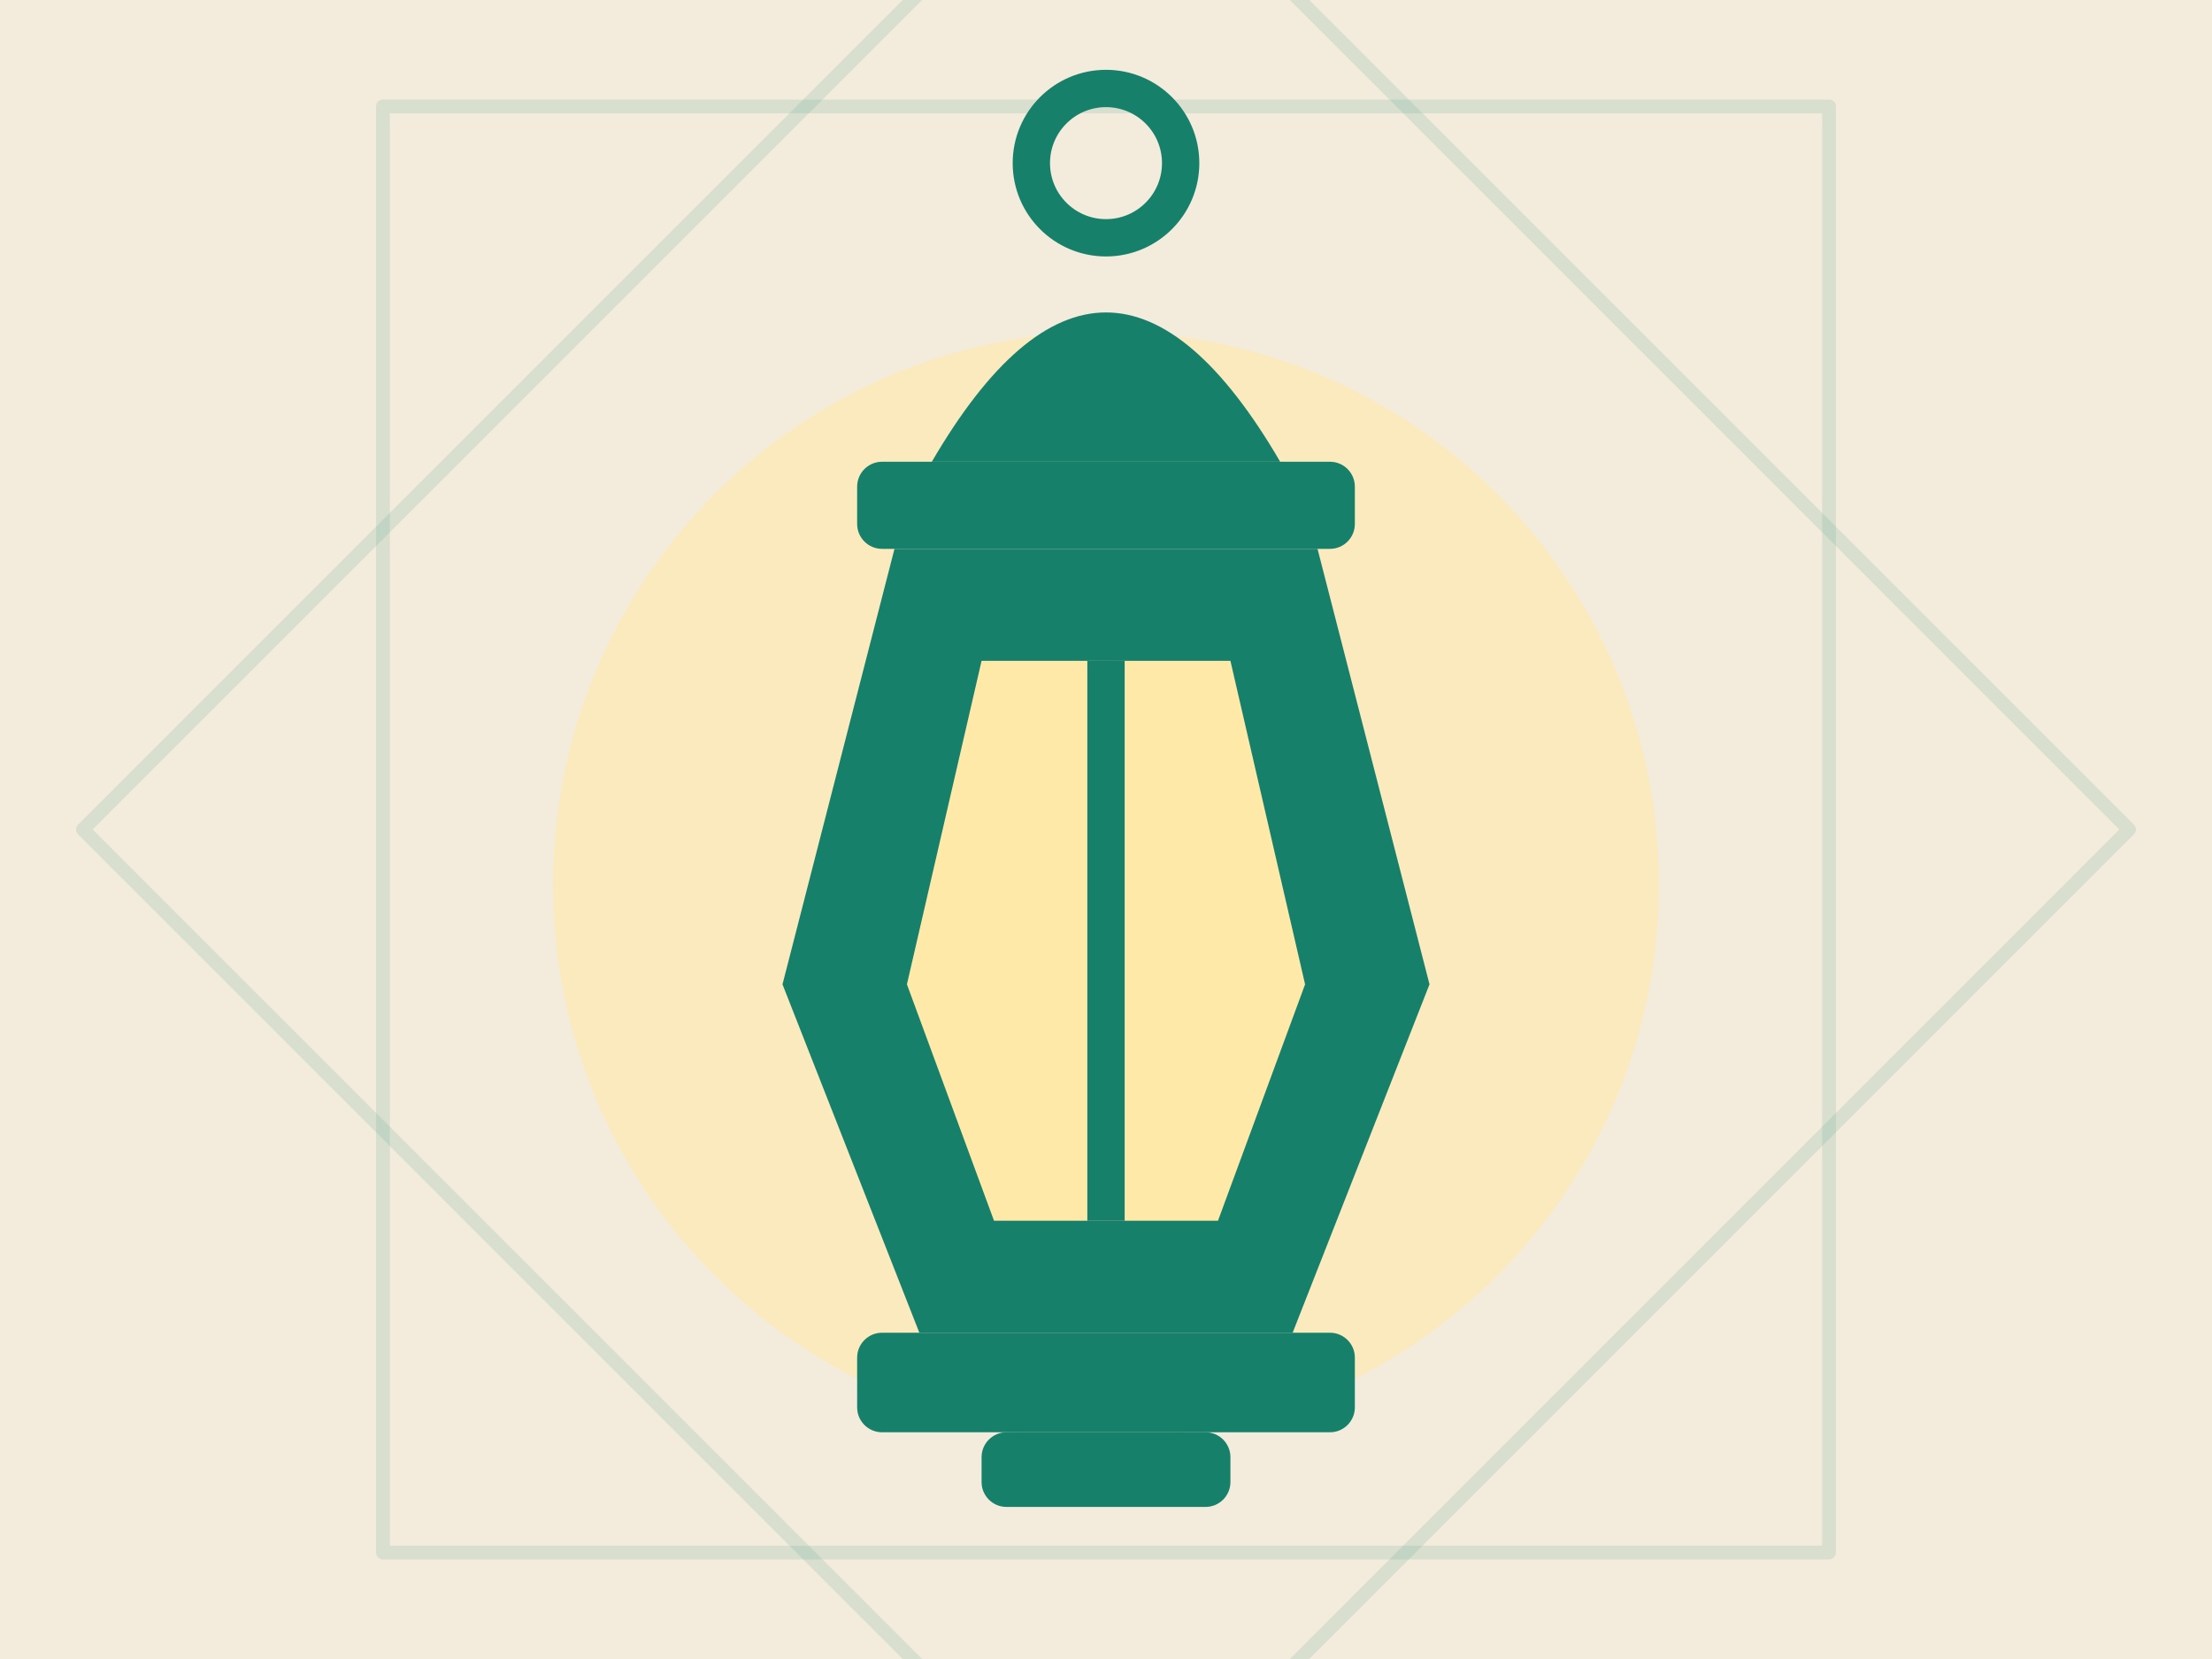
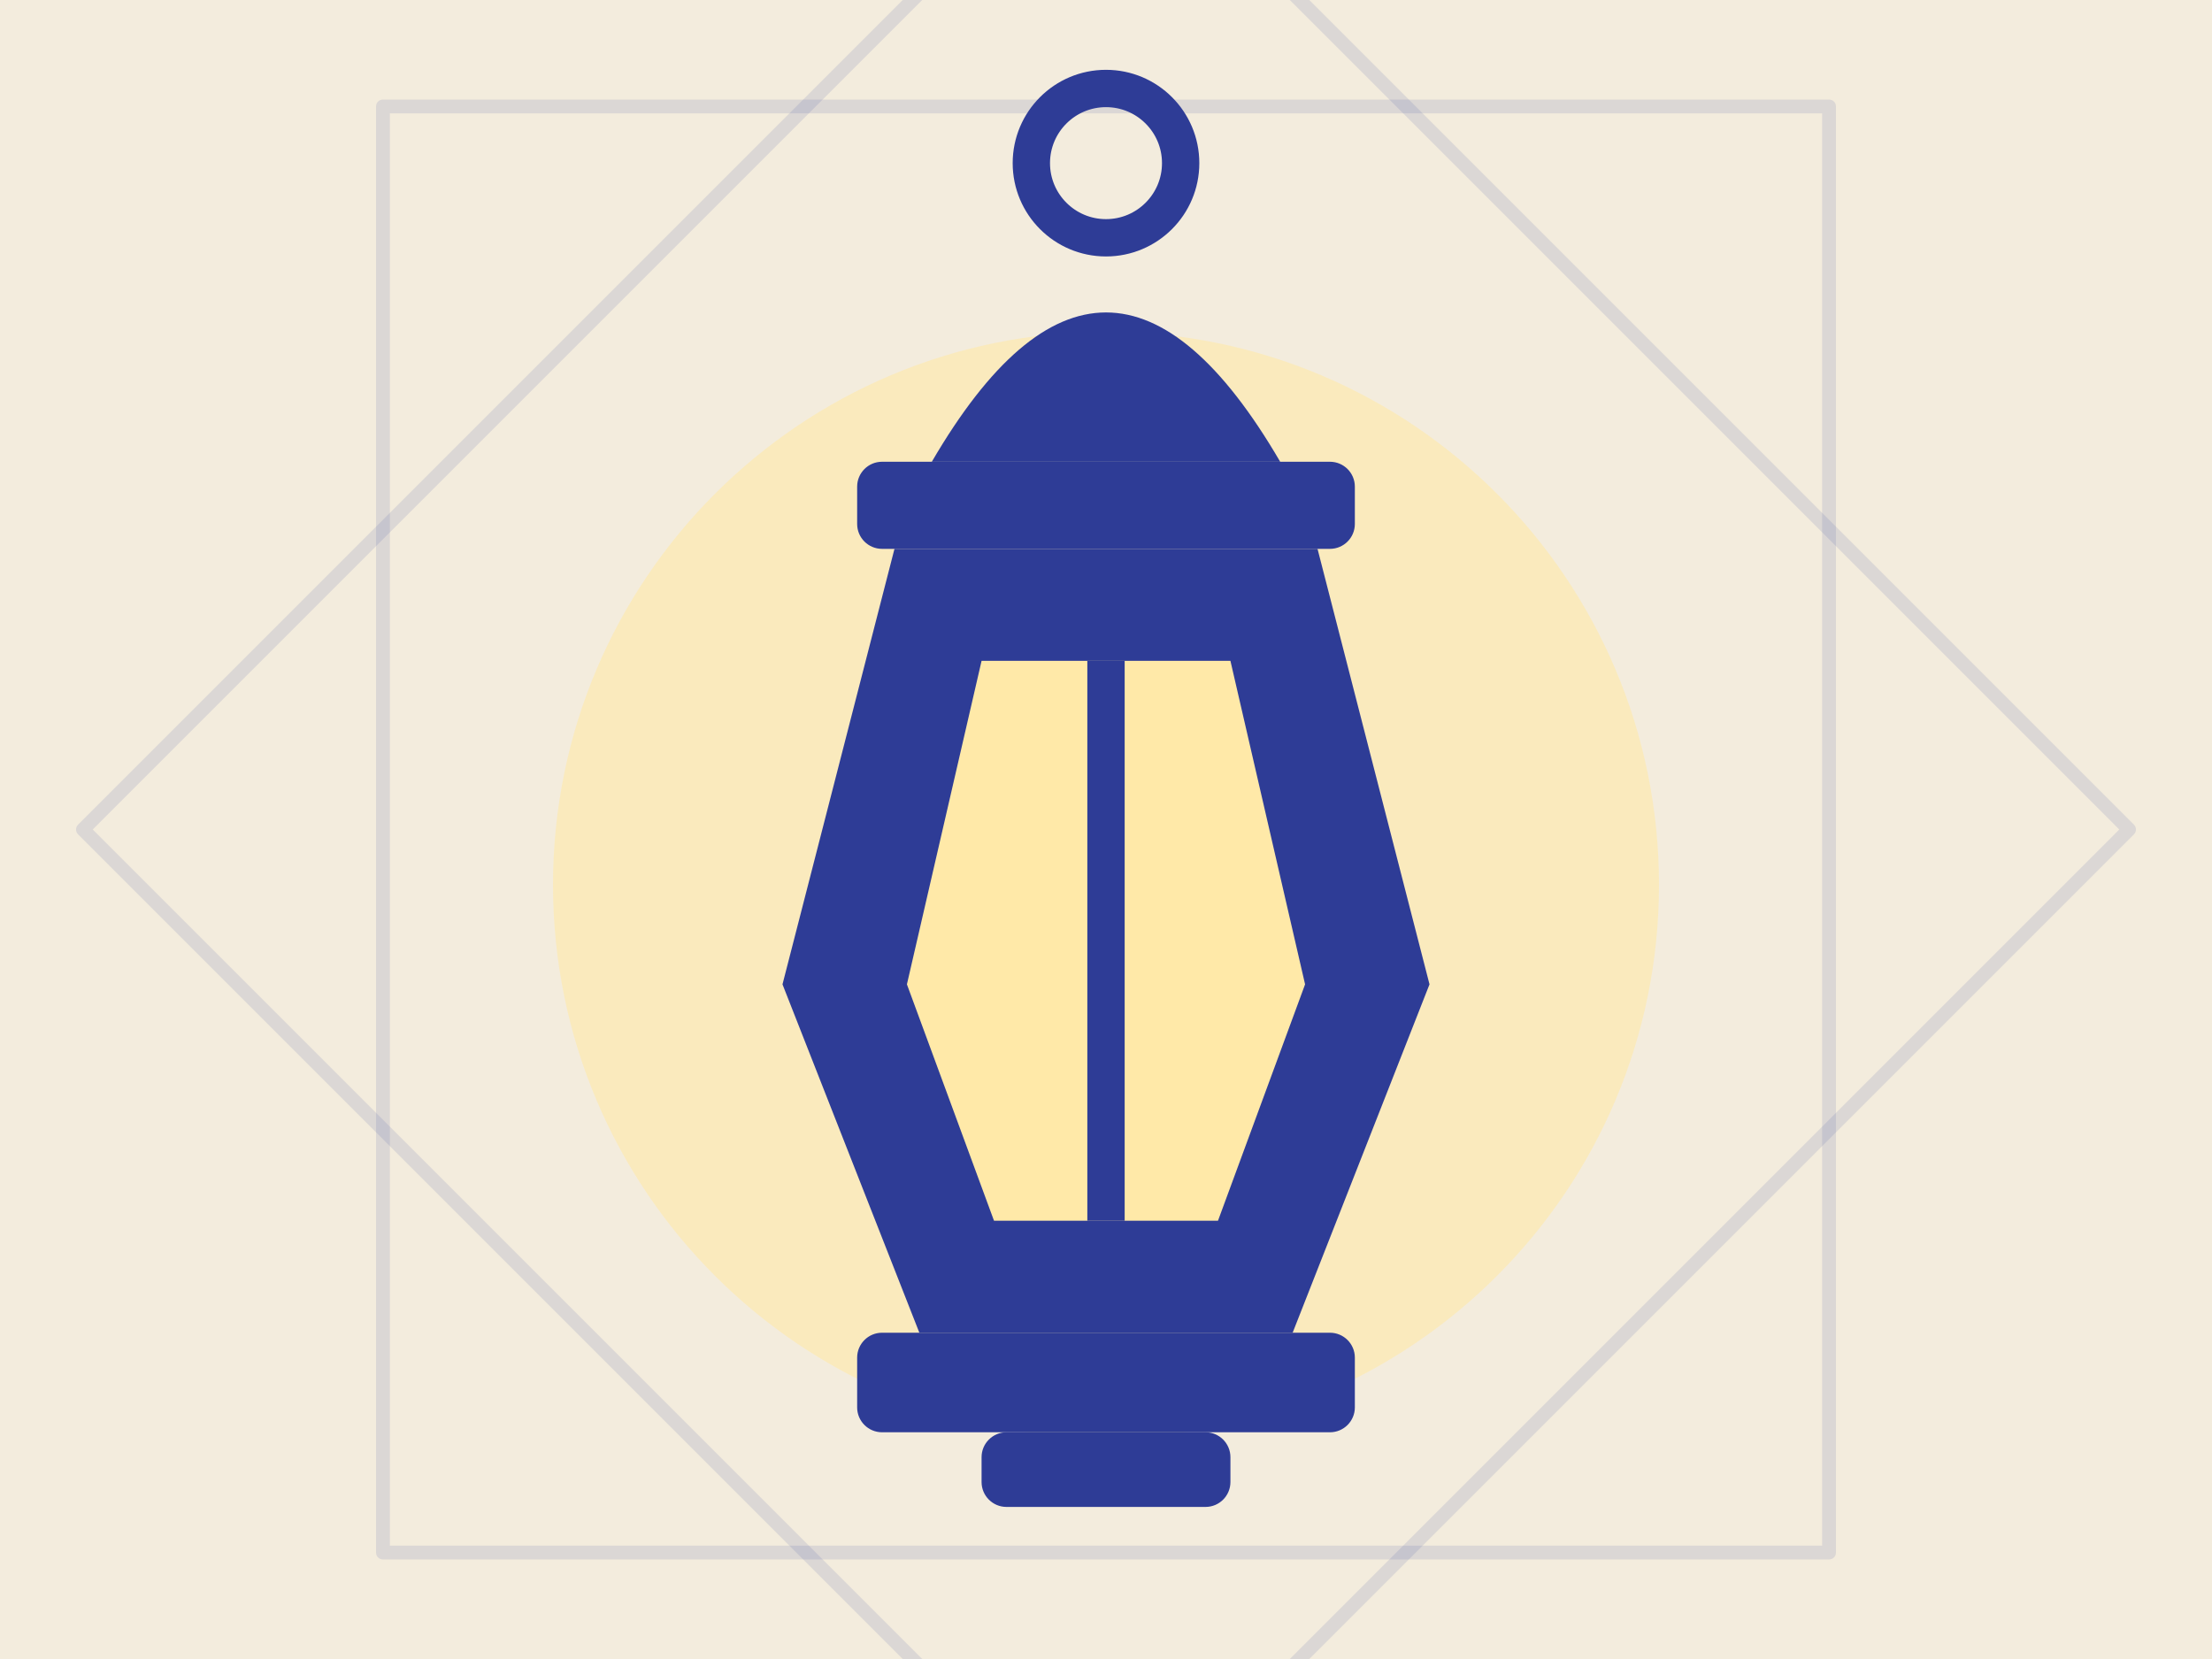
<svg xmlns="http://www.w3.org/2000/svg" viewBox="0 0 160 120">
  <rect width="160" height="120" fill="#F3ECDD" />
-   <polygon points="154.0,60.0 80.0,134.0 6.0,60.0 80.0,-14.0" fill="none" stroke="#17806A" stroke-width="1" opacity="0.12" stroke-linejoin="round" />
-   <polygon points="132.3,112.3 27.7,112.3 27.7,7.7 132.3,7.7" fill="none" stroke="#17806A" stroke-width="1" opacity="0.12" stroke-linejoin="round" />
+   <polygon points="154.0,60.0 80.0,134.0 6.0,60.0 80.0,-14.0" fill="none" stroke="#2E3C96" stroke-width="1" opacity="0.12" stroke-linejoin="round" />
+   <polygon points="132.3,112.3 27.7,112.3 27.7,7.7 132.3,7.7" fill="none" stroke="#2E3C96" stroke-width="1" opacity="0.12" stroke-linejoin="round" />
  <circle cx="80" cy="64" r="40" fill="#FFE9A8" opacity=".6" />
-   <circle cx="80.0" cy="11.8" r="5.4" fill="none" stroke="#17806A" stroke-width="2.7" />
-   <path d="M67.4 33.4Q80.0 11.8 92.6 33.4Z" fill="#17806A" />
-   <rect x="62.0" y="33.4" width="36.0" height="6.3" rx="1.8" fill="#17806A" />
-   <path d="M64.7 39.7L56.6 71.2L66.5 96.4H93.5L103.4 71.2L95.3 39.7Z" fill="#17806A" />
+   <circle cx="80.0" cy="11.8" r="5.4" fill="none" stroke="#2E3C96" stroke-width="2.7" />
+   <path d="M67.4 33.4Q80.0 11.8 92.6 33.4Z" fill="#2E3C96" />
+   <rect x="62.0" y="33.4" width="36.0" height="6.3" rx="1.8" fill="#2E3C96" />
+   <path d="M64.7 39.7L56.6 71.2L66.5 96.4H93.5L103.4 71.2L95.3 39.7Z" fill="#2E3C96" />
  <path d="M71.0 47.8L65.6 71.2L71.9 88.3H88.1L94.4 71.2L89.0 47.8Z" fill="#FFE9A8" />
-   <rect x="78.65" y="47.8" width="2.7" height="40.5" fill="#17806A" />
-   <rect x="62.0" y="96.4" width="36.0" height="7.2" rx="1.8" fill="#17806A" />
-   <rect x="71.0" y="103.6" width="18.0" height="5.4" rx="1.8" fill="#17806A" />
+   <rect x="78.65" y="47.8" width="2.7" height="40.5" fill="#2E3C96" />
+   <rect x="62.0" y="96.4" width="36.0" height="7.2" rx="1.8" fill="#2E3C96" />
+   <rect x="71.0" y="103.6" width="18.0" height="5.4" rx="1.8" fill="#2E3C96" />
</svg>
